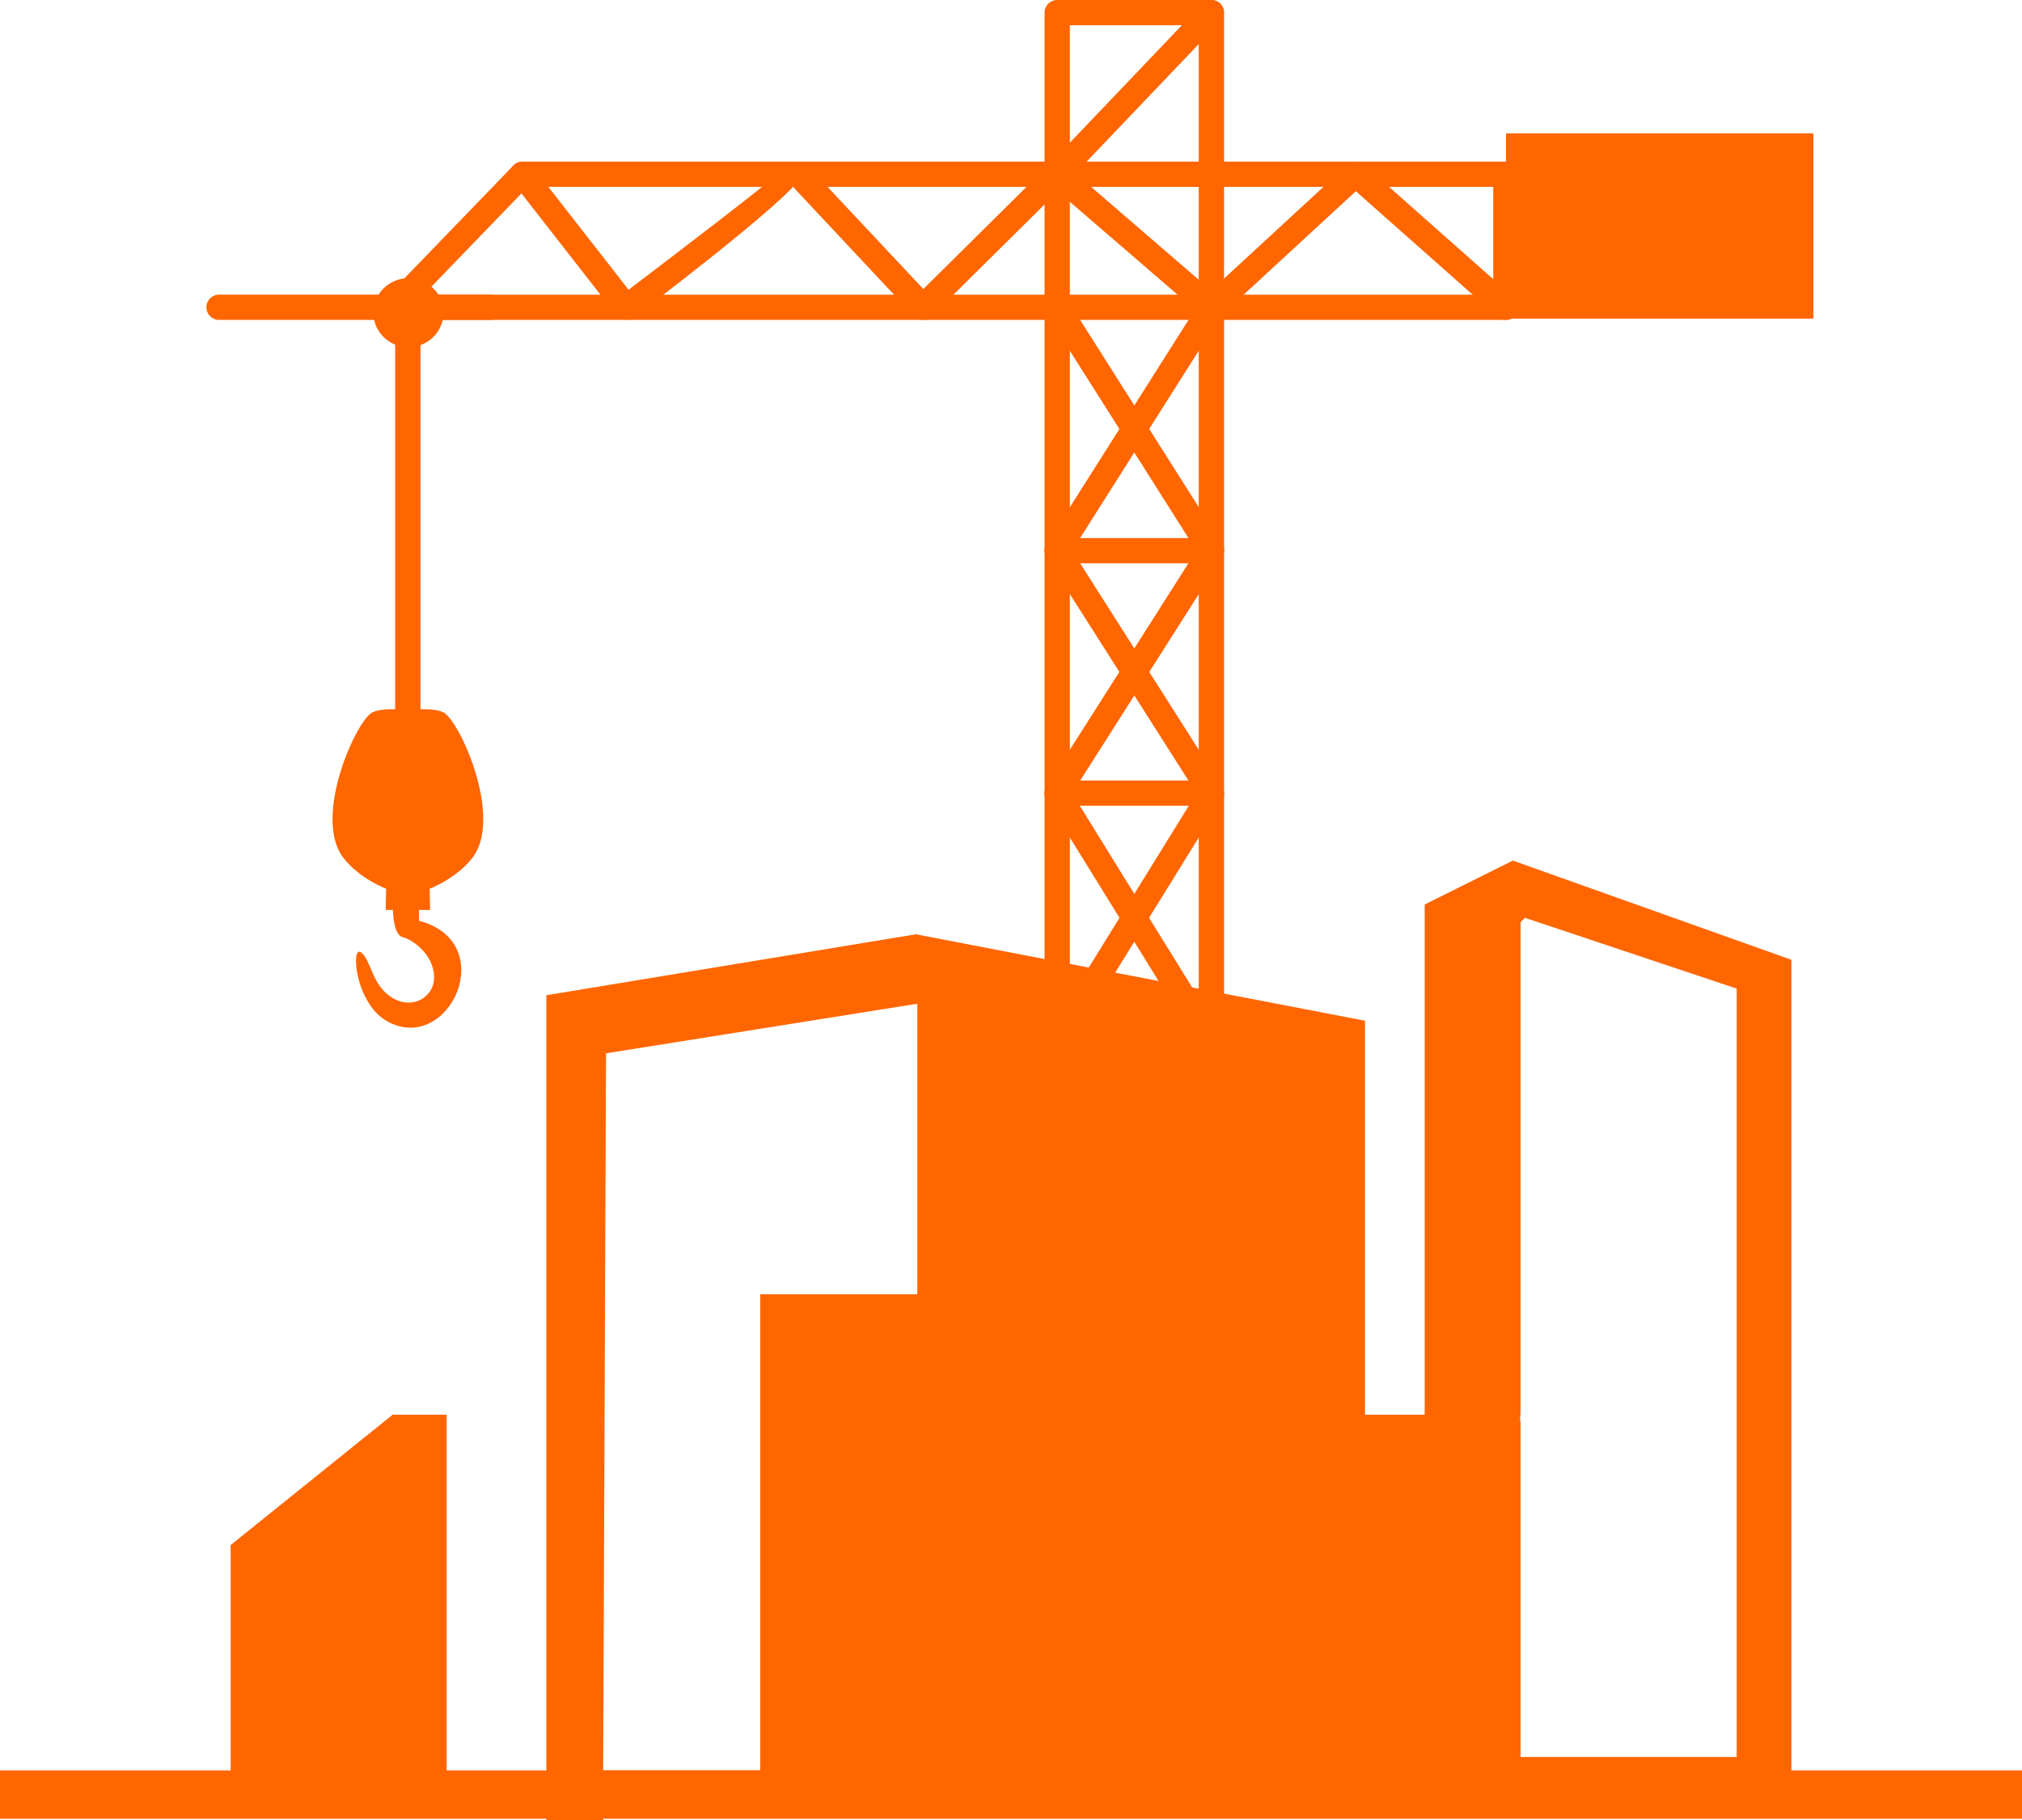
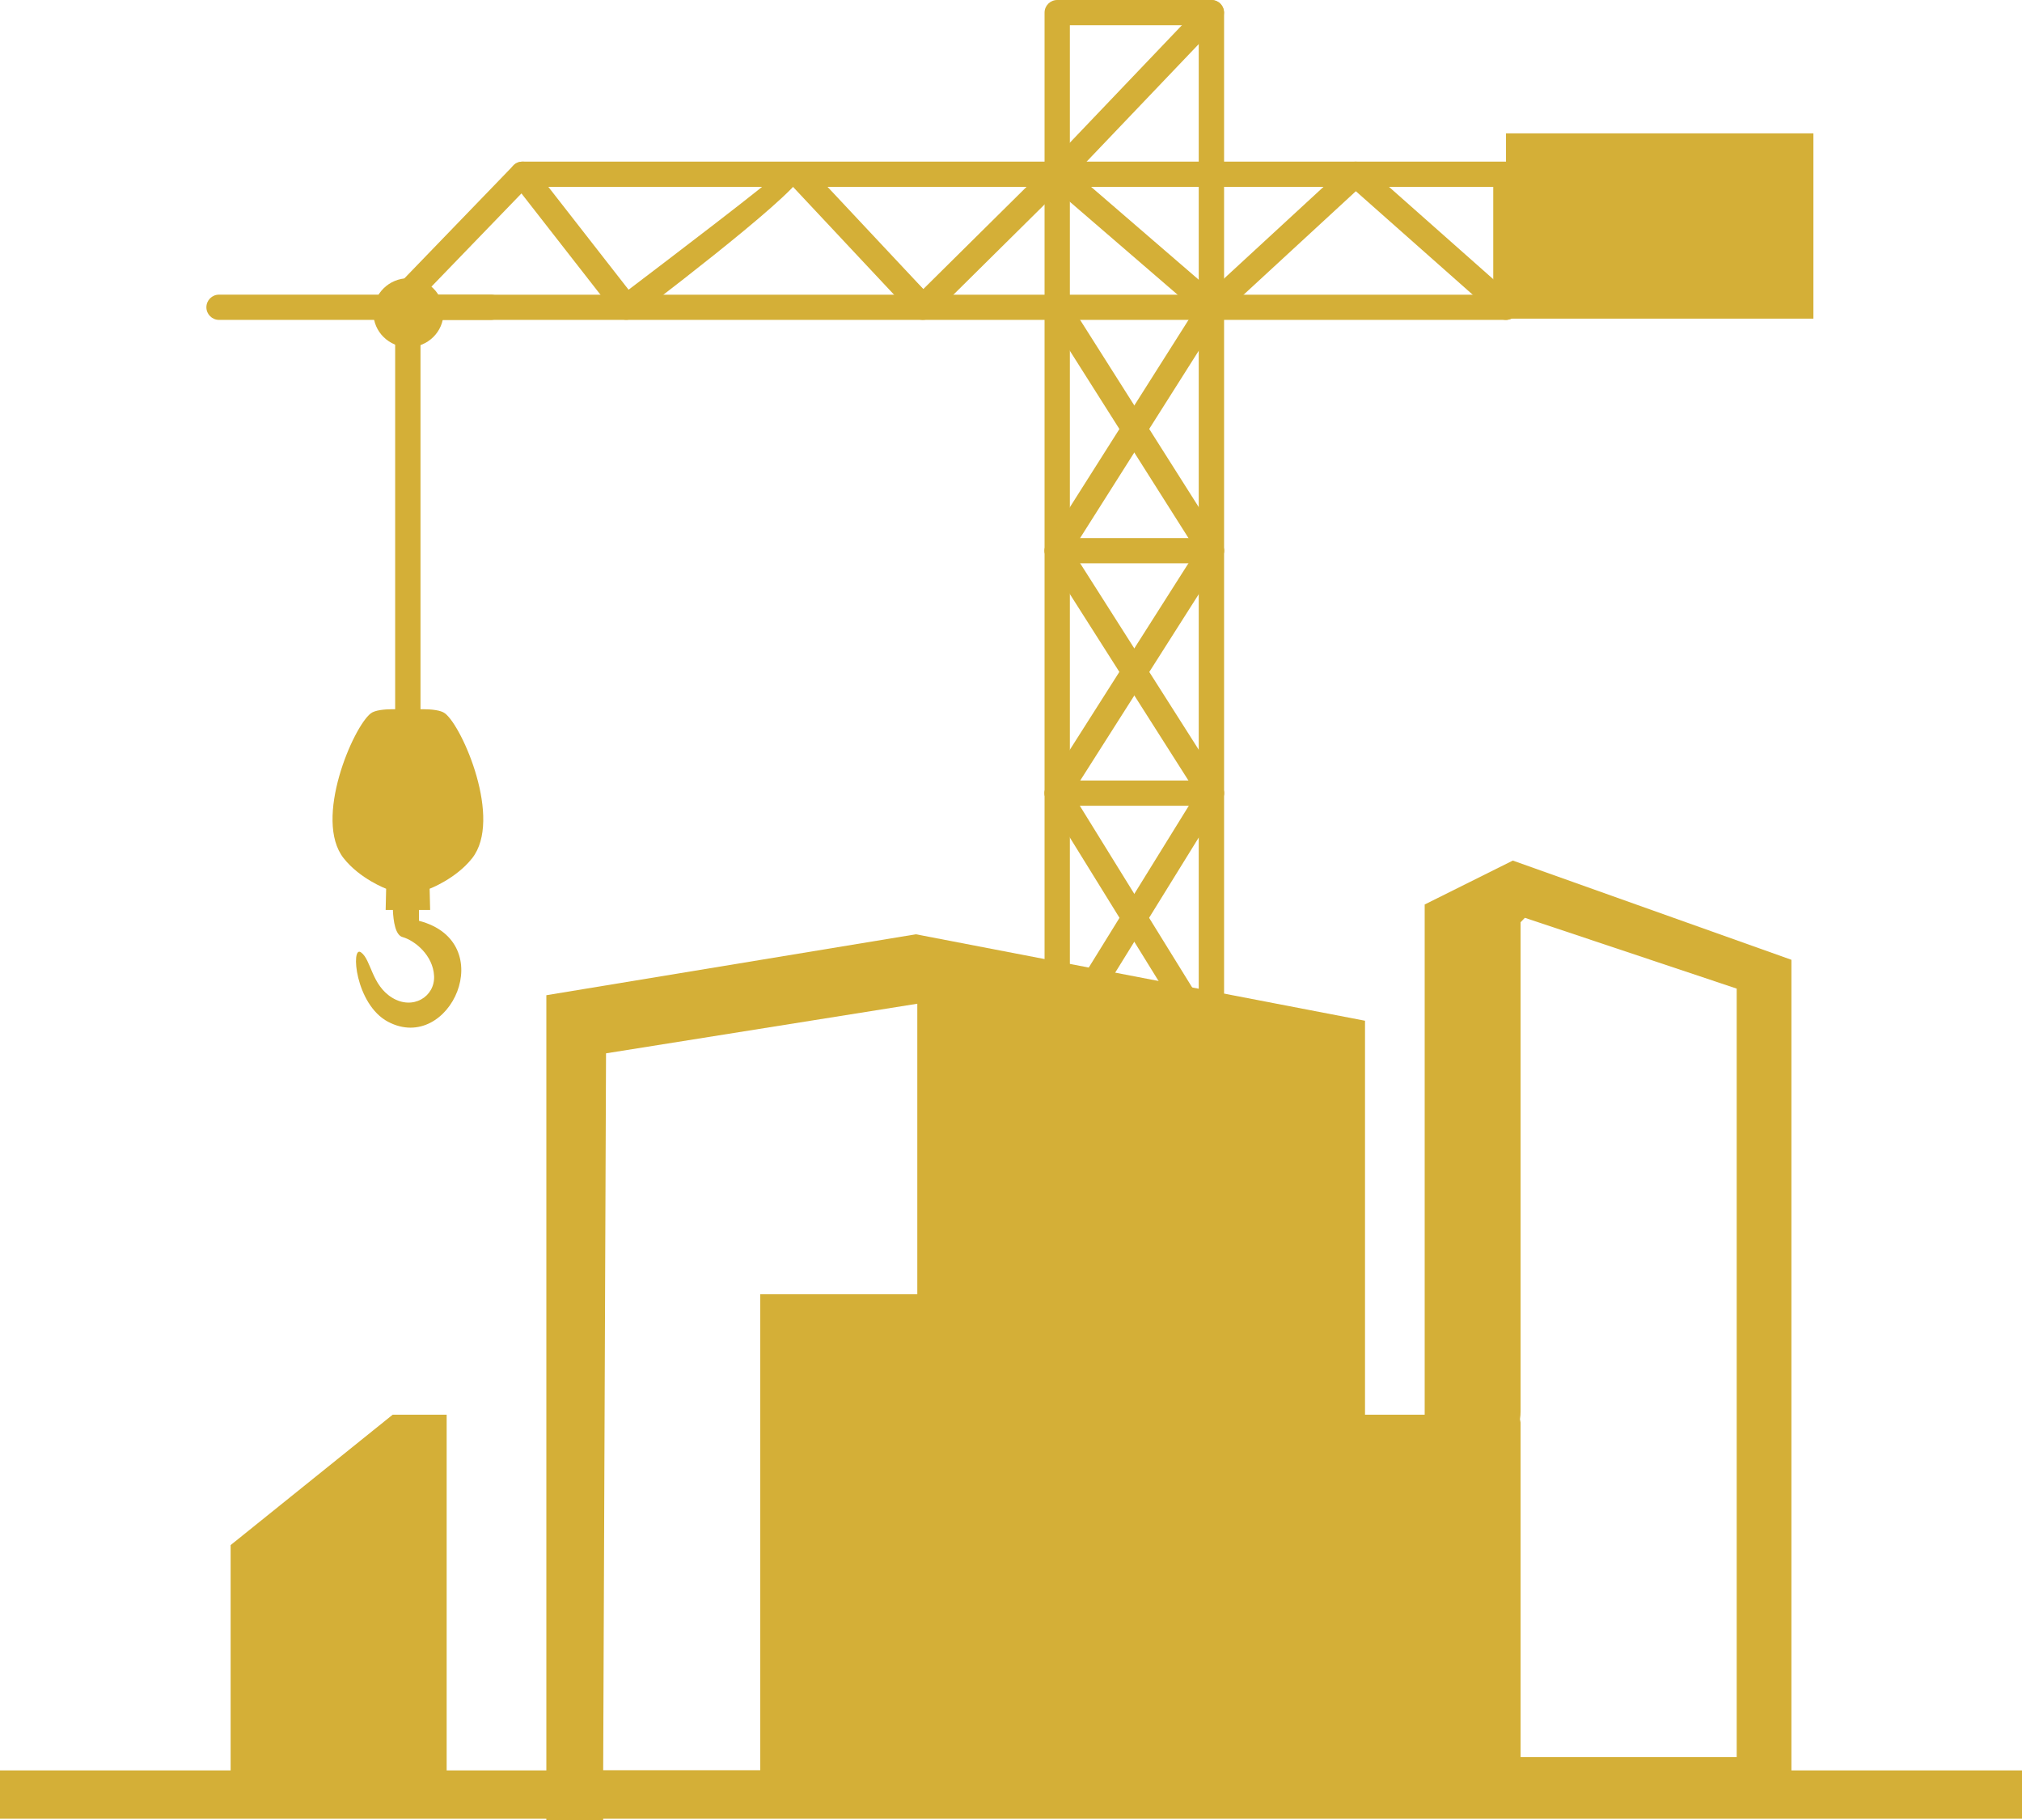
<svg xmlns="http://www.w3.org/2000/svg" width="100" height="90" viewBox="0 0 100 90" fill="none">
-   <path d="M59.911 0H52.286C51.941 0 51.66 0.279 51.66 0.624V87.031C51.66 87.375 51.94 87.655 52.286 87.655H59.911C60.257 87.655 60.538 87.376 60.538 87.031V0.624C60.536 0.279 60.257 0 59.911 0ZM52.911 1.247H59.285V86.406H52.911V1.247Z" fill="#FF6600" />
-   <path d="M73.85 14.572H20.953L26.103 9.24H73.85V14.572ZM19.484 15.819H74.476C74.821 15.819 75.102 15.54 75.102 15.194V8.616C75.102 8.272 74.823 7.992 74.476 7.992H25.84V7.994C25.677 7.994 25.512 8.058 25.39 8.184L19.067 14.731C18.939 14.845 18.859 15.011 18.859 15.194C18.858 15.54 19.138 15.819 19.484 15.819Z" fill="#FF6600" />
-   <path d="M59.911 76.494C60.257 76.494 60.538 76.215 60.538 75.87C60.538 75.525 60.258 75.246 59.911 75.246H52.286C51.941 75.246 51.66 75.525 51.66 75.87C51.66 76.215 51.94 76.494 52.286 76.494H59.911Z" fill="#FF6600" />
-   <path d="M59.911 64.213C60.257 64.213 60.538 63.934 60.538 63.589C60.538 63.245 60.258 62.965 59.911 62.965H52.286C51.941 62.965 51.66 63.244 51.66 63.589C51.66 63.933 51.94 64.213 52.286 64.213H59.911Z" fill="#FF6600" />
-   <path d="M59.911 52.176C60.257 52.176 60.538 51.897 60.538 51.551C60.538 51.207 60.258 50.927 59.911 50.927H52.286C51.941 50.927 51.66 51.206 51.66 51.551C51.66 51.896 51.94 52.176 52.286 52.176H59.911Z" fill="#FF6600" />
-   <path d="M59.911 39.846C60.257 39.846 60.538 39.567 60.538 39.222C60.538 38.878 60.258 38.598 59.911 38.598H52.286C51.941 38.598 51.66 38.877 51.66 39.222C51.66 39.566 51.94 39.846 52.286 39.846H59.911Z" fill="#FF6600" />
-   <path d="M59.911 27.857C60.257 27.857 60.538 27.578 60.538 27.233C60.538 26.888 60.258 26.609 59.911 26.609H52.286C51.941 26.609 51.66 26.888 51.66 27.233C51.66 27.578 51.94 27.857 52.286 27.857H59.911Z" fill="#FF6600" />
-   <path d="M59.396 87.381C59.59 87.665 59.979 87.738 60.264 87.543C60.548 87.35 60.623 86.963 60.427 86.678L53.03 75.852L60.442 63.914C60.571 63.706 60.562 63.451 60.438 63.257L53.02 51.546L60.441 39.547C60.571 39.338 60.561 39.083 60.436 38.888L60.437 38.887L53.023 27.23L60.437 15.525C60.607 15.258 60.545 14.91 60.306 14.714L53.187 8.572L60.362 1.051C60.599 0.802 60.59 0.408 60.34 0.172C60.09 -0.065 59.695 -0.055 59.457 0.194L51.832 8.187L51.812 8.209C51.587 8.469 51.616 8.862 51.875 9.086L59.099 15.315L51.782 26.865C51.635 27.066 51.617 27.344 51.759 27.566L59.176 39.227L51.771 51.201C51.636 51.399 51.622 51.667 51.759 51.883L59.176 63.592L51.776 75.51C51.631 75.716 51.62 75.999 51.771 76.22L59.396 87.381Z" fill="#FF6600" />
-   <path d="M52.813 14.864C52.63 14.573 52.245 14.485 51.953 14.669C51.661 14.851 51.573 15.236 51.758 15.527L59.172 27.231L51.758 38.888C51.616 39.11 51.633 39.389 51.781 39.59L59.176 51.547L51.758 63.258C51.621 63.475 51.635 63.743 51.771 63.941L59.168 75.853L51.77 86.679C51.576 86.963 51.649 87.351 51.933 87.544C52.218 87.738 52.607 87.665 52.801 87.382L60.426 76.222H60.425C60.559 76.025 60.574 75.76 60.441 75.545L53.02 63.593L60.437 51.883C60.559 51.689 60.569 51.434 60.441 51.226L53.022 39.229L60.44 27.567L60.438 27.566C60.563 27.37 60.572 27.111 60.44 26.901L52.813 14.864Z" fill="#FF6600" />
-   <path d="M74.062 15.661C74.32 15.89 74.715 15.866 74.945 15.61C75.174 15.353 75.151 14.959 74.894 14.73L67.464 8.151C67.207 7.924 66.817 7.945 66.587 8.197L59.489 14.74C59.237 14.972 59.221 15.365 59.454 15.617C59.687 15.869 60.081 15.884 60.334 15.652L67.055 9.456L74.062 15.661Z" fill="#FF6600" />
-   <path d="M52.725 9.057C52.97 8.815 52.971 8.421 52.728 8.178C52.485 7.934 52.09 7.933 51.845 8.175L45.653 14.304C44.747 13.352 42.617 11.155 40.9 9.695C42.337 11.481 44.574 14.736 45.077 15.47C45.102 15.522 45.137 15.572 45.178 15.617L45.18 15.621L45.195 15.635C45.438 15.878 45.833 15.88 46.077 15.637L52.725 9.057ZM40.9 9.695C40.438 9.302 40.007 8.962 39.637 8.713C39.655 8.676 39.664 8.642 39.664 8.616C39.664 8.275 40.182 8.801 40.9 9.695ZM39.637 8.713C39.586 8.679 39.537 8.647 39.488 8.616C38.838 8.205 38.412 8.125 38.412 8.616C38.412 8.759 32.801 13.027 31.087 14.327L26.333 8.233C26.121 7.961 25.729 7.912 25.456 8.123C25.183 8.335 25.135 8.727 25.347 8.999L30.479 15.577L30.481 15.576C30.69 15.844 31.077 15.896 31.349 15.69C31.371 15.673 39.128 9.825 39.637 8.713Z" fill="#FF6600" />
-   <path fill-rule="evenodd" clip-rule="evenodd" d="M89.684 6.594H74.481V15.757H89.684V6.594Z" fill="#FF6600" />
-   <path d="M24.276 15.819C24.621 15.819 24.901 15.54 24.901 15.195C24.901 14.851 24.622 14.57 24.276 14.57H10.833C10.488 14.57 10.207 14.849 10.207 15.195C10.207 15.539 10.487 15.819 10.833 15.819H24.276Z" fill="#FF6600" />
-   <path fill-rule="evenodd" clip-rule="evenodd" d="M20.2 13.758C19.242 13.758 18.465 14.522 18.465 15.463C18.465 16.405 19.242 17.169 20.2 17.169C21.158 17.169 21.934 16.405 21.934 15.463C21.934 14.522 21.158 13.758 20.2 13.758Z" fill="#FF6600" />
-   <path d="M19.543 35.883C19.543 36.228 19.823 36.508 20.169 36.508C20.515 36.508 20.796 36.229 20.796 35.883V14.563C20.796 14.219 20.516 13.939 20.169 13.939C19.824 13.939 19.543 14.218 19.543 14.563V35.883Z" fill="#FF6600" />
-   <path fill-rule="evenodd" clip-rule="evenodd" d="M20.722 44.997H21.273L21.248 43.949C21.248 43.949 22.544 43.461 23.351 42.439C24.86 40.523 22.876 35.938 22.006 35.275C21.591 34.958 20.173 35.105 20.173 35.105C20.173 35.105 18.754 34.958 18.339 35.275C17.47 35.938 15.486 40.523 16.995 42.439C17.802 43.462 19.097 43.949 19.097 43.949L19.073 44.997H19.43C19.454 45.561 19.555 46.24 19.904 46.337C20.515 46.508 21.419 47.239 21.468 48.263C21.517 49.286 20.417 49.968 19.39 49.335C18.364 48.701 18.364 47.458 17.851 47.093C17.338 46.728 17.559 49.668 19.195 50.529C22.247 52.135 24.75 46.586 20.722 45.534V44.997Z" fill="#FF6600" />
-   <path d="M45.997 14.65L39.945 8.192L39.031 9.04L45.083 15.498L45.997 14.65Z" fill="#FF6600" />
-   <path fill-rule="evenodd" clip-rule="evenodd" d="M56.15 84.326H64.416L66.941 87.835H56.15H45.359L47.885 84.326H56.15Z" fill="#FF6600" />
-   <path fill-rule="evenodd" clip-rule="evenodd" d="M11.406 76.406L19.42 69.958H22.09V76.406V79.489V89.72H11.406V76.406Z" fill="#FF6600" />
-   <path fill-rule="evenodd" clip-rule="evenodd" d="M29.831 89.649V90H27.02V49.214L45.296 46.201L67.508 50.476V69.957H70.459V44.728L74.818 42.556L88.596 47.462V89.649H29.831ZM45.366 64.003H37.598V87.548H29.831L29.972 52.088L45.366 49.635V64.003ZM75.202 86.885H85.89V48.887L75.414 45.386L75.202 45.605V69.785C75.202 69.919 75.192 70.052 75.172 70.18L75.202 70.344V86.885Z" fill="#FF6600" />
-   <path fill-rule="evenodd" clip-rule="evenodd" d="M0 89.938H100V87.547H0V89.938Z" fill="#FF6600" />
+   <path d="M59.911 0H52.286C51.941 0 51.66 0.279 51.66 0.624V87.031C51.66 87.375 51.94 87.655 52.286 87.655H59.911C60.257 87.655 60.538 87.376 60.538 87.031V0.624C60.536 0.279 60.257 0 59.911 0ZM52.911 1.247H59.285V86.406H52.911V1.247Z" fill="#D4AF37" />
+   <path d="M73.85 14.572H20.953L26.103 9.24H73.85V14.572ZM19.484 15.819H74.476C74.821 15.819 75.102 15.54 75.102 15.194V8.616C75.102 8.272 74.823 7.992 74.476 7.992H25.84V7.994C25.677 7.994 25.512 8.058 25.39 8.184L19.067 14.731C18.939 14.845 18.859 15.011 18.859 15.194C18.858 15.54 19.138 15.819 19.484 15.819Z" fill="#D4AF37" />
+   <path d="M59.911 76.494C60.257 76.494 60.538 76.215 60.538 75.87C60.538 75.525 60.258 75.246 59.911 75.246H52.286C51.941 75.246 51.66 75.525 51.66 75.87C51.66 76.215 51.94 76.494 52.286 76.494H59.911Z" fill="#D4AF37" />
+   <path d="M59.911 64.213C60.257 64.213 60.538 63.934 60.538 63.589C60.538 63.245 60.258 62.965 59.911 62.965H52.286C51.941 62.965 51.66 63.244 51.66 63.589C51.66 63.933 51.94 64.213 52.286 64.213H59.911Z" fill="#D4AF37" />
+   <path d="M59.911 52.176C60.257 52.176 60.538 51.897 60.538 51.551C60.538 51.207 60.258 50.927 59.911 50.927H52.286C51.941 50.927 51.66 51.206 51.66 51.551C51.66 51.896 51.94 52.176 52.286 52.176H59.911Z" fill="#D4AF37" />
+   <path d="M59.911 39.846C60.257 39.846 60.538 39.567 60.538 39.222C60.538 38.878 60.258 38.598 59.911 38.598H52.286C51.941 38.598 51.66 38.877 51.66 39.222C51.66 39.566 51.94 39.846 52.286 39.846H59.911Z" fill="#D4AF37" />
+   <path d="M59.911 27.857C60.257 27.857 60.538 27.578 60.538 27.233C60.538 26.888 60.258 26.609 59.911 26.609H52.286C51.941 26.609 51.66 26.888 51.66 27.233C51.66 27.578 51.94 27.857 52.286 27.857H59.911Z" fill="#D4AF37" />
+   <path d="M59.396 87.381C59.59 87.665 59.979 87.738 60.264 87.543C60.548 87.35 60.623 86.963 60.427 86.678L53.03 75.852L60.442 63.914C60.571 63.706 60.562 63.451 60.438 63.257L53.02 51.546L60.441 39.547C60.571 39.338 60.561 39.083 60.436 38.888L60.437 38.887L53.023 27.23L60.437 15.525C60.607 15.258 60.545 14.91 60.306 14.714L53.187 8.572L60.362 1.051C60.599 0.802 60.59 0.408 60.34 0.172C60.09 -0.065 59.695 -0.055 59.457 0.194L51.832 8.187L51.812 8.209C51.587 8.469 51.616 8.862 51.875 9.086L59.099 15.315L51.782 26.865C51.635 27.066 51.617 27.344 51.759 27.566L59.176 39.227L51.771 51.201C51.636 51.399 51.622 51.667 51.759 51.883L59.176 63.592L51.776 75.51C51.631 75.716 51.62 75.999 51.771 76.22L59.396 87.381Z" fill="#D4AF37" />
+   <path d="M52.813 14.864C52.63 14.573 52.245 14.485 51.953 14.669C51.661 14.851 51.573 15.236 51.758 15.527L59.172 27.231L51.758 38.888C51.616 39.11 51.633 39.389 51.781 39.59L59.176 51.547L51.758 63.258C51.621 63.475 51.635 63.743 51.771 63.941L59.168 75.853L51.77 86.679C51.576 86.963 51.649 87.351 51.933 87.544C52.218 87.738 52.607 87.665 52.801 87.382L60.426 76.222H60.425C60.559 76.025 60.574 75.76 60.441 75.545L53.02 63.593L60.437 51.883C60.559 51.689 60.569 51.434 60.441 51.226L53.022 39.229L60.44 27.567L60.438 27.566C60.563 27.37 60.572 27.111 60.44 26.901L52.813 14.864Z" fill="#D4AF37" />
+   <path d="M74.062 15.661C74.32 15.89 74.715 15.866 74.945 15.61C75.174 15.353 75.151 14.959 74.894 14.73L67.464 8.151C67.207 7.924 66.817 7.945 66.587 8.197L59.489 14.74C59.237 14.972 59.221 15.365 59.454 15.617C59.687 15.869 60.081 15.884 60.334 15.652L67.055 9.456L74.062 15.661Z" fill="#D4AF37" />
+   <path d="M52.725 9.057C52.97 8.815 52.971 8.421 52.728 8.178C52.485 7.934 52.09 7.933 51.845 8.175L45.653 14.304C44.747 13.352 42.617 11.155 40.9 9.695C42.337 11.481 44.574 14.736 45.077 15.47C45.102 15.522 45.137 15.572 45.178 15.617L45.18 15.621L45.195 15.635C45.438 15.878 45.833 15.88 46.077 15.637L52.725 9.057ZM40.9 9.695C40.438 9.302 40.007 8.962 39.637 8.713C39.655 8.676 39.664 8.642 39.664 8.616C39.664 8.275 40.182 8.801 40.9 9.695ZM39.637 8.713C39.586 8.679 39.537 8.647 39.488 8.616C38.838 8.205 38.412 8.125 38.412 8.616C38.412 8.759 32.801 13.027 31.087 14.327L26.333 8.233C26.121 7.961 25.729 7.912 25.456 8.123C25.183 8.335 25.135 8.727 25.347 8.999L30.479 15.577L30.481 15.576C30.69 15.844 31.077 15.896 31.349 15.69C31.371 15.673 39.128 9.825 39.637 8.713Z" fill="#D4AF37" />
+   <path fill-rule="evenodd" clip-rule="evenodd" d="M89.684 6.594H74.481V15.757H89.684V6.594Z" fill="#D4AF37" />
+   <path d="M24.276 15.819C24.621 15.819 24.901 15.54 24.901 15.195C24.901 14.851 24.622 14.57 24.276 14.57H10.833C10.488 14.57 10.207 14.849 10.207 15.195C10.207 15.539 10.487 15.819 10.833 15.819H24.276Z" fill="#D4AF37" />
+   <path fill-rule="evenodd" clip-rule="evenodd" d="M20.2 13.758C19.242 13.758 18.465 14.522 18.465 15.463C18.465 16.405 19.242 17.169 20.2 17.169C21.158 17.169 21.934 16.405 21.934 15.463C21.934 14.522 21.158 13.758 20.2 13.758Z" fill="#D4AF37" />
+   <path d="M19.543 35.883C19.543 36.228 19.823 36.508 20.169 36.508C20.515 36.508 20.796 36.229 20.796 35.883V14.563C20.796 14.219 20.516 13.939 20.169 13.939C19.824 13.939 19.543 14.218 19.543 14.563V35.883Z" fill="#D4AF37" />
+   <path fill-rule="evenodd" clip-rule="evenodd" d="M20.722 44.997H21.273L21.248 43.949C21.248 43.949 22.544 43.461 23.351 42.439C24.86 40.523 22.876 35.938 22.006 35.275C21.591 34.958 20.173 35.105 20.173 35.105C20.173 35.105 18.754 34.958 18.339 35.275C17.47 35.938 15.486 40.523 16.995 42.439C17.802 43.462 19.097 43.949 19.097 43.949L19.073 44.997H19.43C19.454 45.561 19.555 46.24 19.904 46.337C20.515 46.508 21.419 47.239 21.468 48.263C21.517 49.286 20.417 49.968 19.39 49.335C18.364 48.701 18.364 47.458 17.851 47.093C17.338 46.728 17.559 49.668 19.195 50.529C22.247 52.135 24.75 46.586 20.722 45.534V44.997Z" fill="#D4AF37" />
+   <path d="M45.997 14.65L39.945 8.192L39.031 9.04L45.083 15.498L45.997 14.65Z" fill="#D4AF37" />
+   <path fill-rule="evenodd" clip-rule="evenodd" d="M56.15 84.326H64.416L66.941 87.835H56.15H45.359L47.885 84.326H56.15Z" fill="#D4AF37" />
+   <path fill-rule="evenodd" clip-rule="evenodd" d="M11.406 76.406L19.42 69.958H22.09V76.406V79.489V89.72H11.406V76.406Z" fill="#D4AF37" />
+   <path fill-rule="evenodd" clip-rule="evenodd" d="M29.831 89.649V90H27.02V49.214L45.296 46.201L67.508 50.476V69.957H70.459V44.728L74.818 42.556L88.596 47.462V89.649H29.831ZM45.366 64.003H37.598V87.548H29.831L29.972 52.088L45.366 49.635V64.003ZM75.202 86.885H85.89V48.887L75.414 45.386L75.202 45.605V69.785C75.202 69.919 75.192 70.052 75.172 70.18L75.202 70.344V86.885Z" fill="#D4AF37" />
+   <path fill-rule="evenodd" clip-rule="evenodd" d="M0 89.938H100V87.547H0V89.938Z" fill="#D4AF37" />
</svg>
